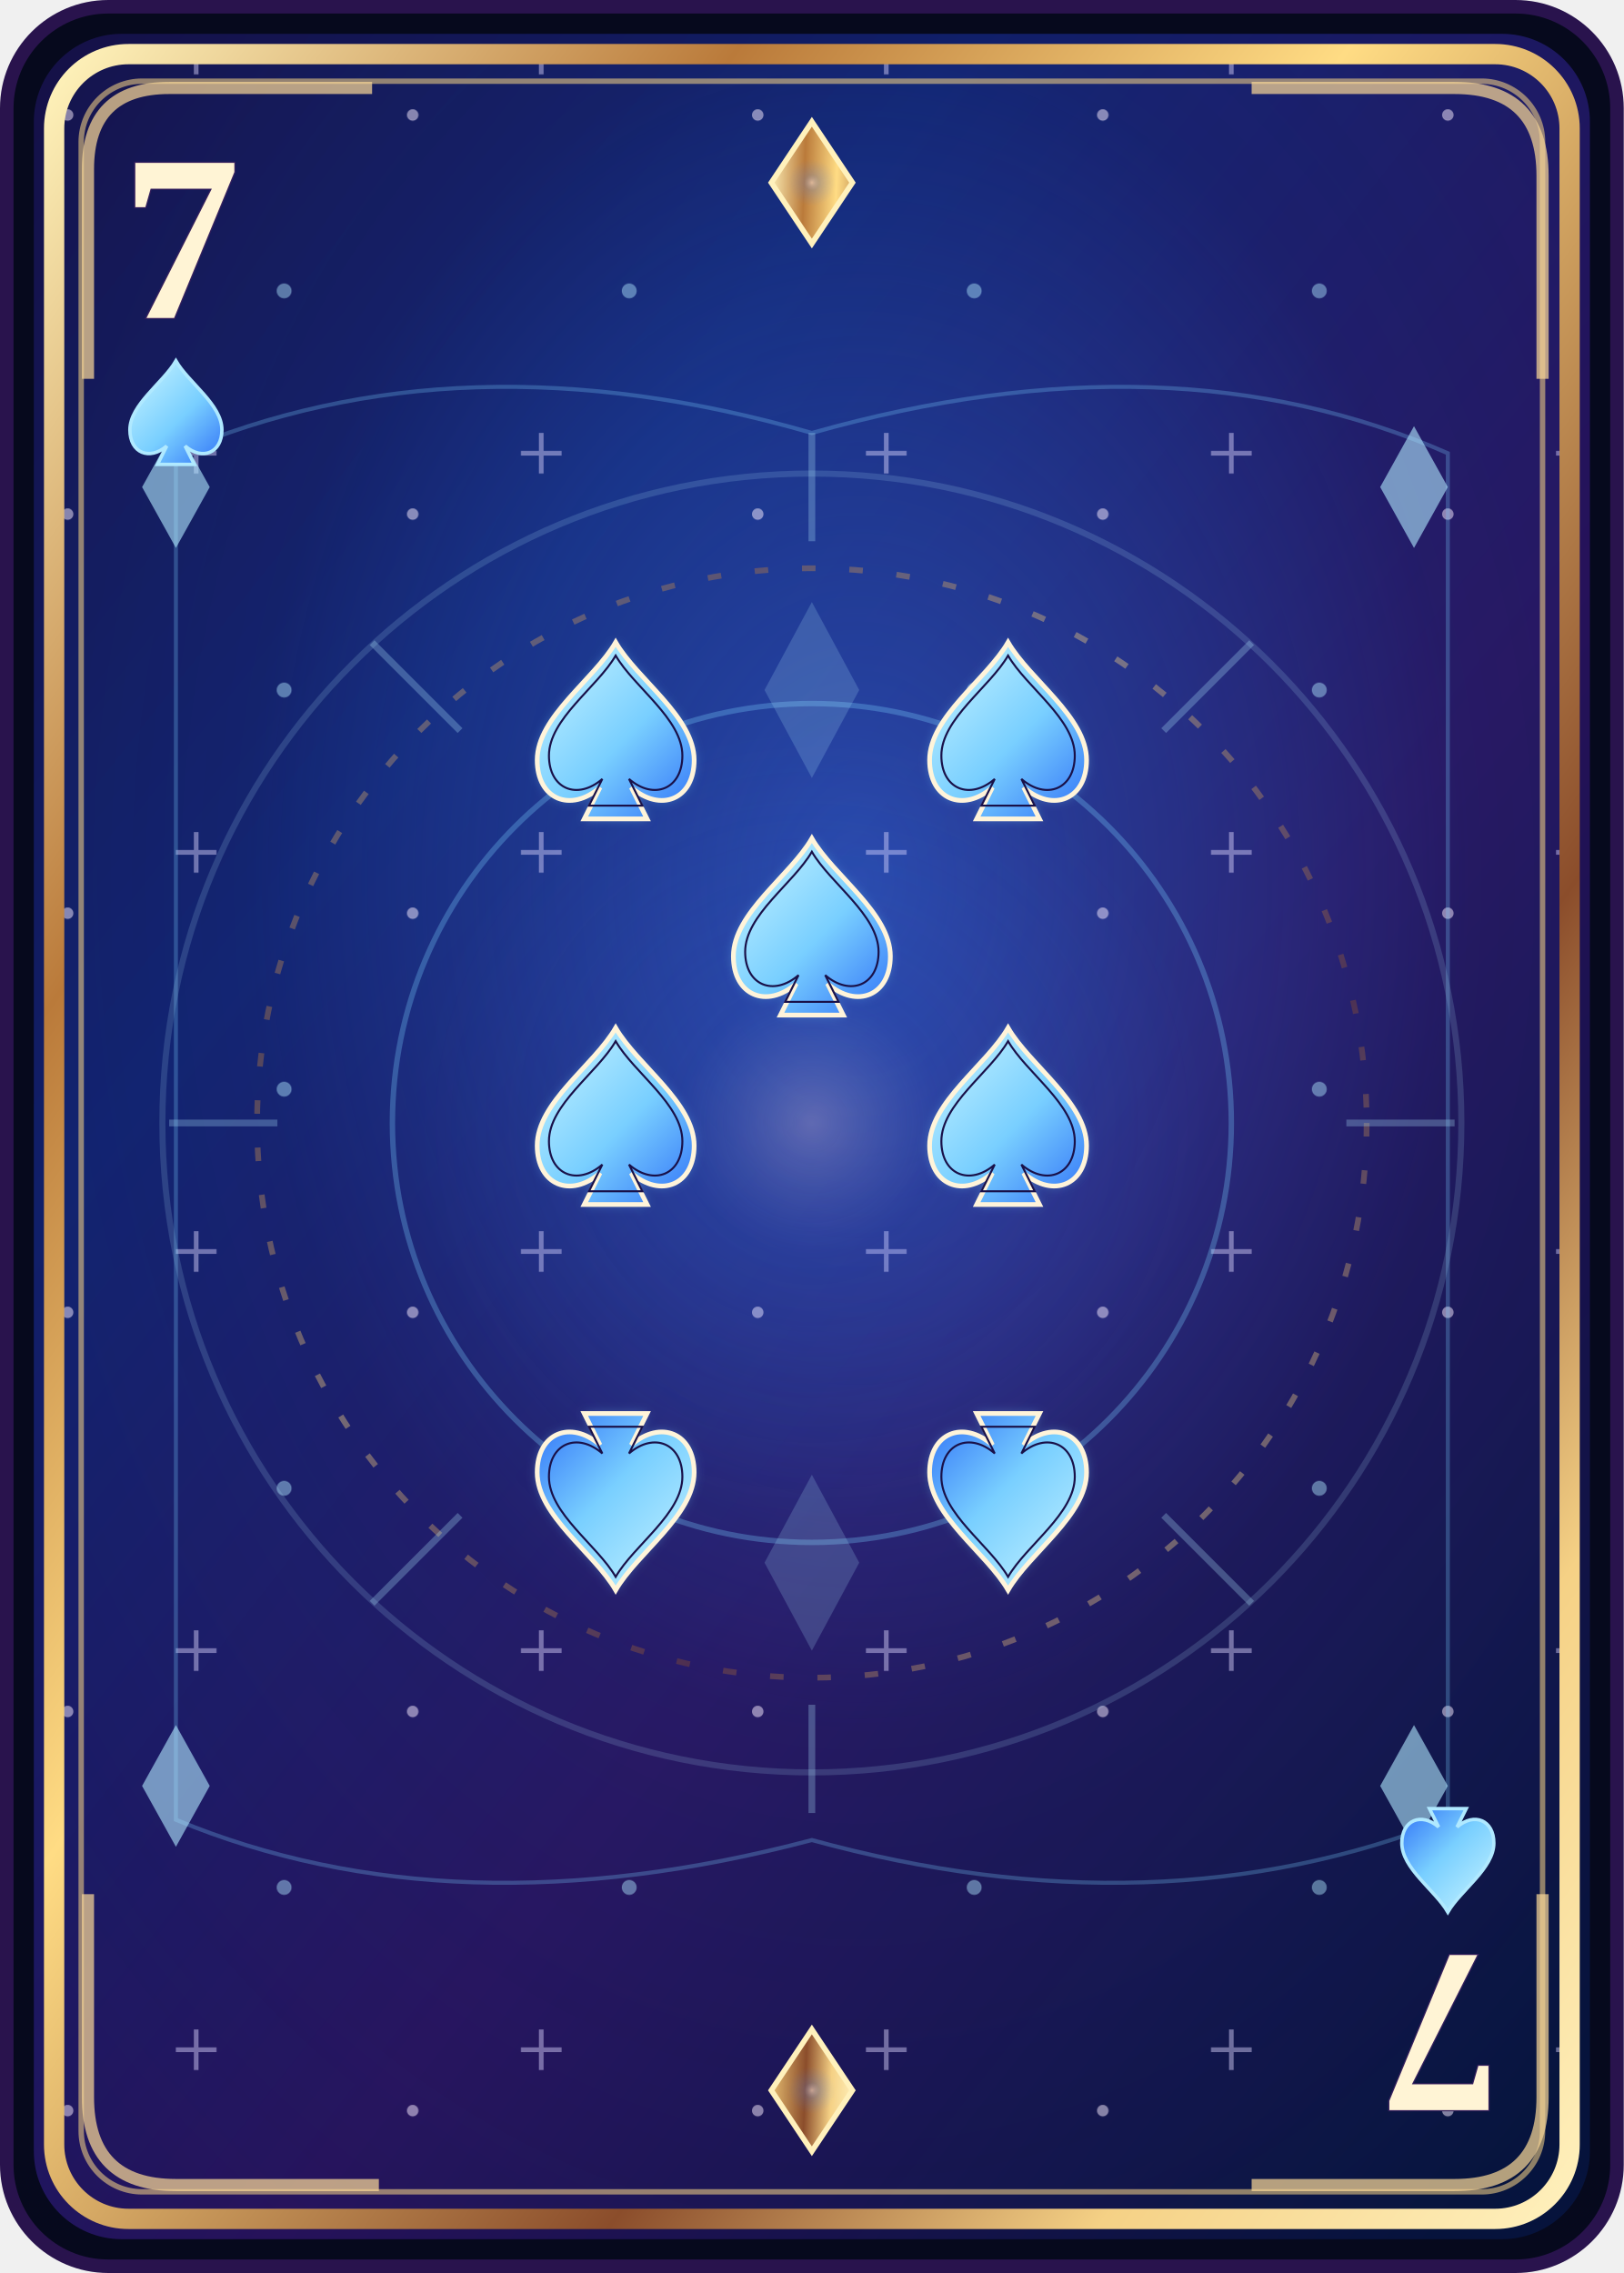
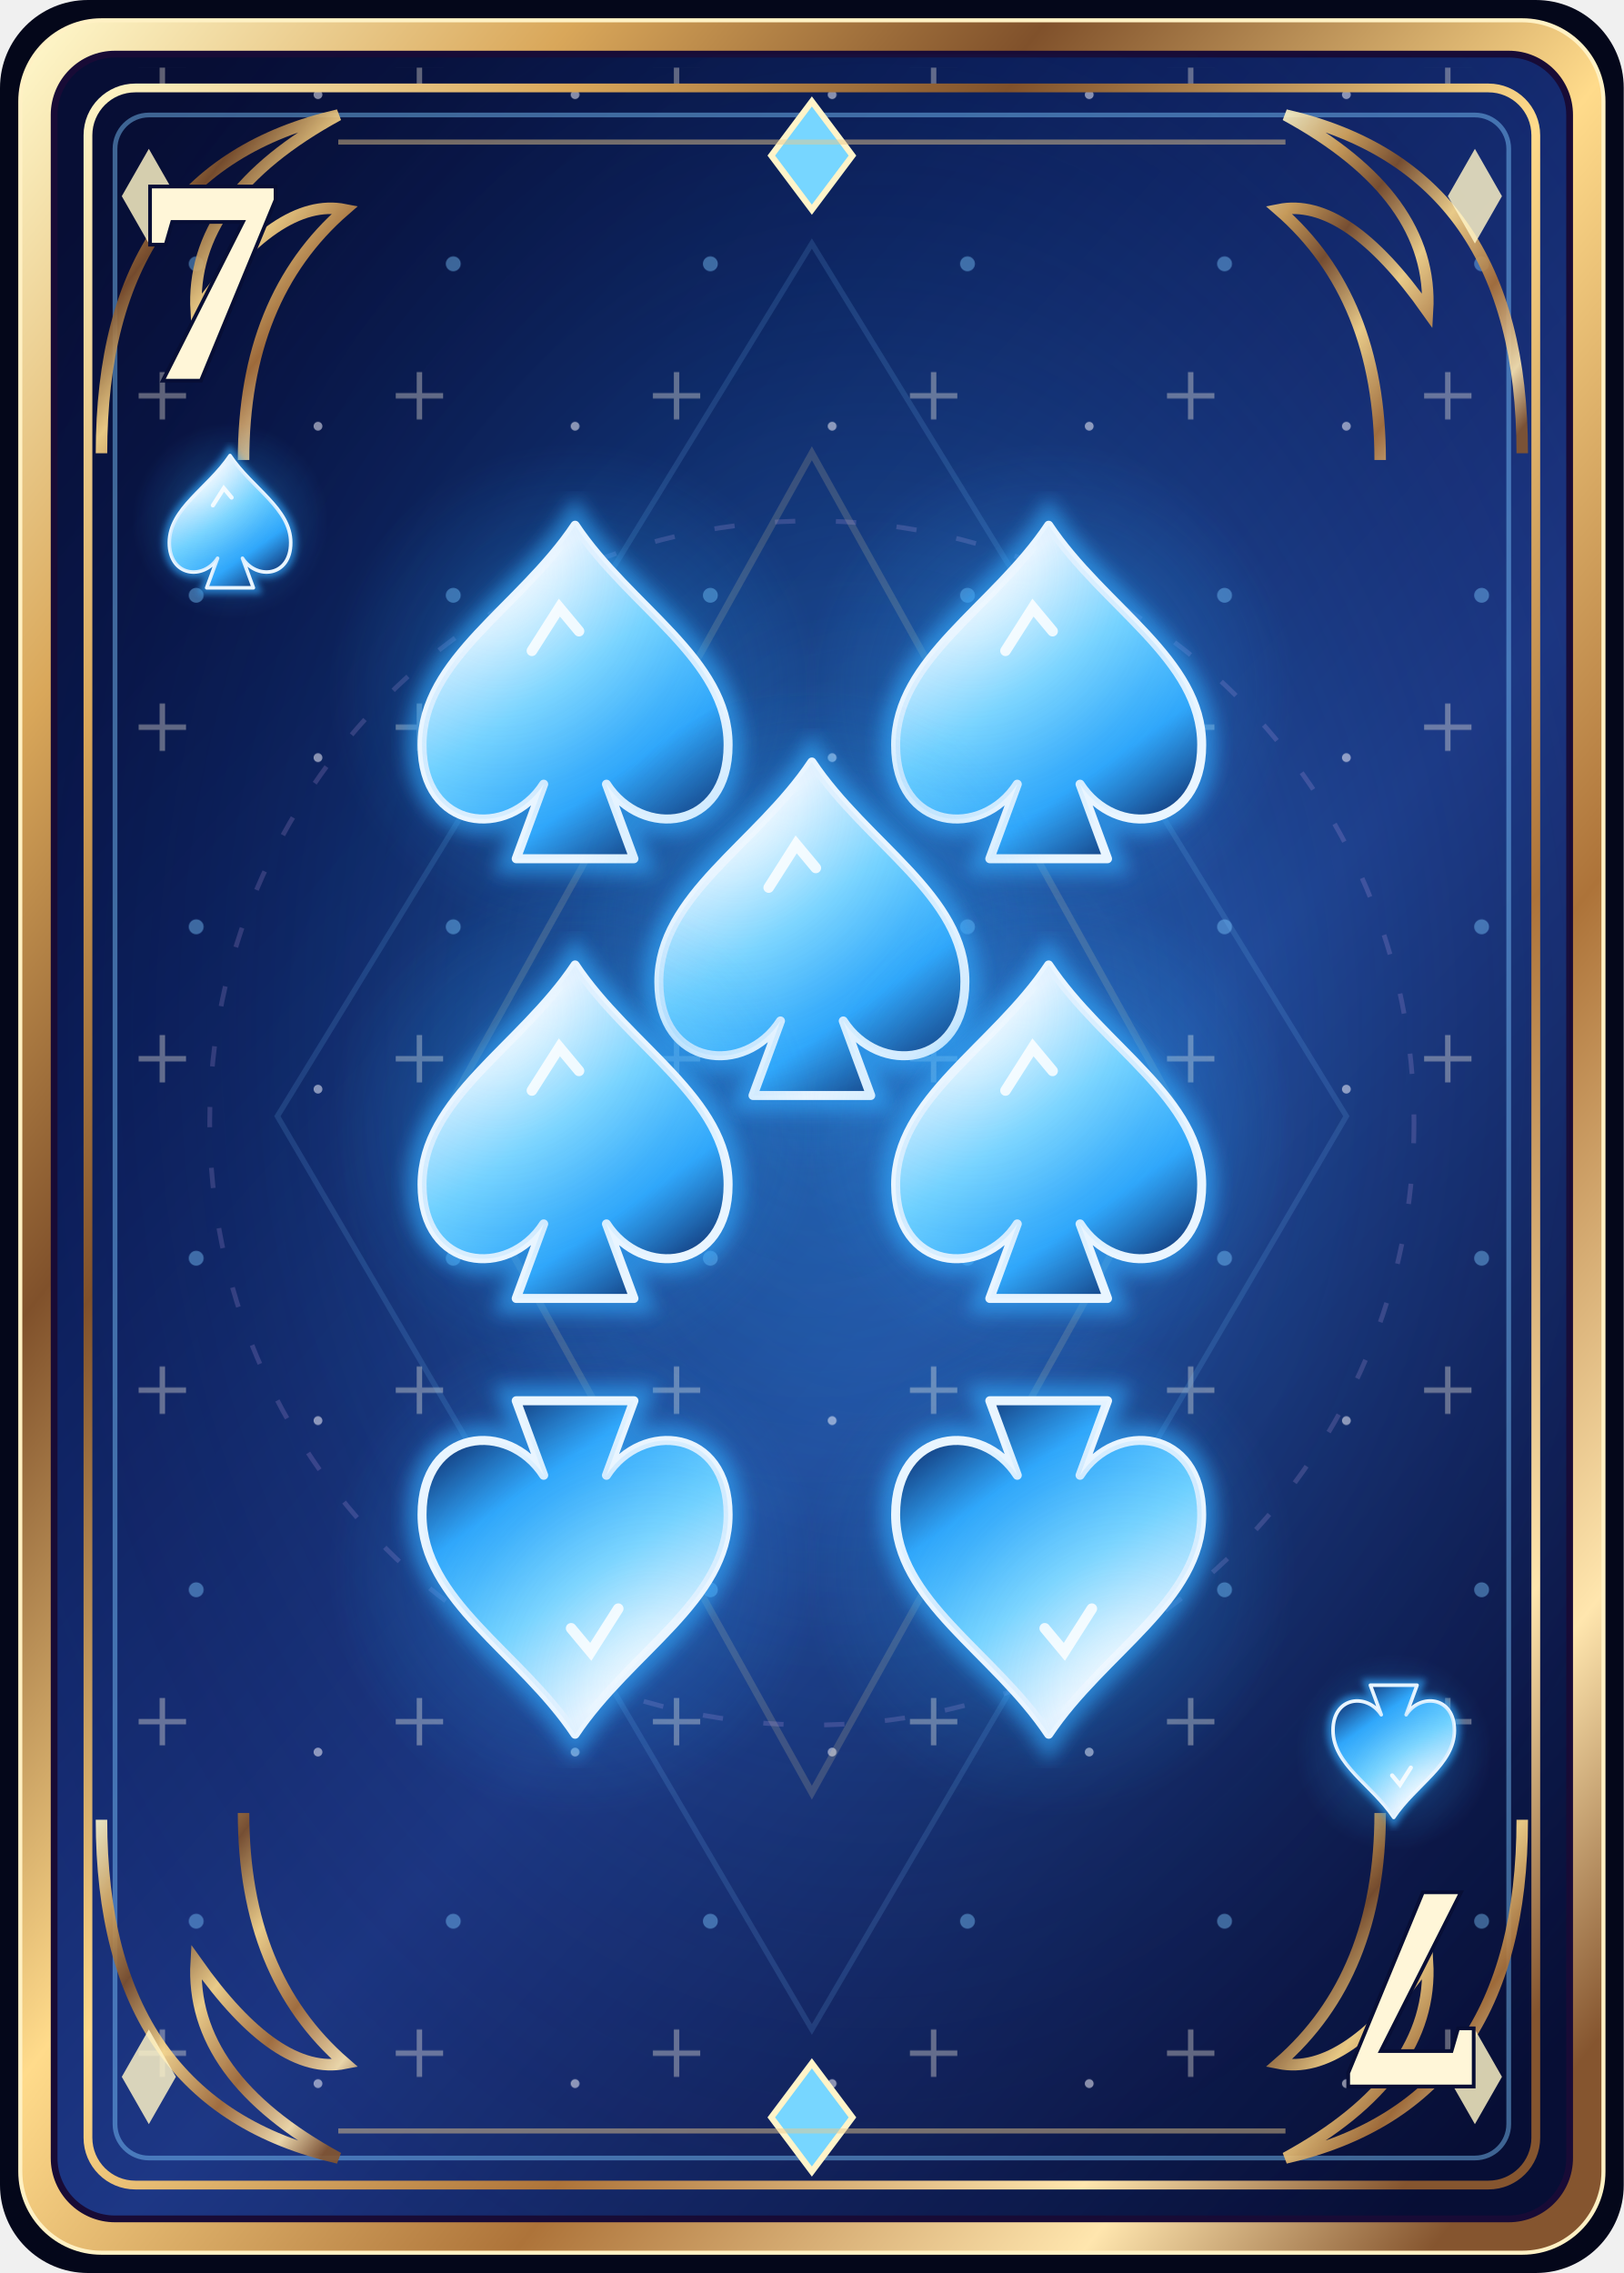
- <svg xmlns="http://www.w3.org/2000/svg" viewBox="0 0 240 336" width="240" height="336" role="img" aria-label="7 of Spades — Mystic Royale" data-card="S-7" data-rank="7" data-suit="S" data-theme="mystic-royale">
+ <svg xmlns="http://www.w3.org/2000/svg" viewBox="0 0 240 336" width="240" height="336" role="img" aria-label="7 of Spades — Mystic Royale Cinematic" data-theme="mystic-royale-cinematic" data-rank="7" data-suit="S" data-card="S-7">
  <defs>
-     <linearGradient id="paper" x1="0" y1="0" x2=".9" y2="1">
-       <stop stop-color="#151046" />
-       <stop offset=".30" stop-color="#101f69" />
-       <stop offset=".63" stop-color="#26125a" />
-       <stop offset="1" stop-color="#06133c" />
+     <linearGradient id="velvet" x1=".1" y1="0" x2=".9" y2="1">
+       <stop stop-color="#070e35" />
+       <stop offset=".25" stop-color="#0b1d59" />
+       <stop offset=".59" stop-color="#1d3785" />
+       <stop offset="1" stop-color="#070e35" />
    </linearGradient>
-     <radialGradient id="nebula" cx=".53" cy=".38" r=".8">
-       <stop stop-color="#387cf8" stop-opacity=".48" />
-       <stop offset=".5" stop-color="#387cf8" stop-opacity=".07" />
-       <stop offset="1" stop-color="#387cf8" stop-opacity="0" />
+     <radialGradient id="aura" cx=".54" cy=".45" r=".68">
+       <stop stop-color="#30a7fb" stop-opacity=".37" />
+       <stop offset=".33" stop-color="#30a7fb" stop-opacity=".19" />
+       <stop offset=".8" stop-color="#070e35" stop-opacity=".06" />
+       <stop offset="1" stop-color="#070e35" stop-opacity="0" />
    </radialGradient>
-     <linearGradient id="gilt" x1="0" y1="0" x2="1" y2="1">
-       <stop stop-color="#fff3bb" />
-       <stop offset=".22" stop-color="#ba7a3a" />
-       <stop offset=".42" stop-color="#ffdc84" />
-       <stop offset=".69" stop-color="#8b4d2b" />
-       <stop offset=".85" stop-color="#f5d185" />
-       <stop offset="1" stop-color="#fff0bc" />
+     <linearGradient id="gold" x1="0" y1="0" x2=".9" y2="1">
+       <stop stop-color="#fff8cb" />
+       <stop offset=".17" stop-color="#d9a75a" />
+       <stop offset=".32" stop-color="#80512b" />
+       <stop offset=".51" stop-color="#ffdb8b" />
+       <stop offset=".71" stop-color="#ad7339" />
+       <stop offset=".89" stop-color="#ffe6ae" />
+       <stop offset="1" stop-color="#85552f" />
    </linearGradient>
-     <linearGradient id="pipFill" x1="0" y1="0" x2=".9" y2="1">
-       <stop stop-color="#fef8ff" />
-       <stop offset=".19" stop-color="#b0e9ff" />
-       <stop offset=".58" stop-color="#79cfff" />
-       <stop offset="1" stop-color="#387cf8" />
+     <linearGradient id="gem" x1=".21" y1="0" x2=".86" y2="1">
+       <stop stop-color="#fff" stop-opacity=".99" />
+       <stop offset=".16" stop-color="#e9f5ff" />
+       <stop offset=".44" stop-color="#77d6ff" />
+       <stop offset=".72" stop-color="#30a7fb" />
+       <stop offset="1" stop-color="#0b1d59" />
    </linearGradient>
-     <radialGradient id="orb">
-       <stop stop-color="#f9ebff" stop-opacity=".7" />
-       <stop offset=".33" stop-color="#387cf8" stop-opacity=".33" />
-       <stop offset="1" stop-color="#387cf8" stop-opacity="0" />
+     <radialGradient id="gemshine" cx=".25" cy=".14" r=".92">
+       <stop stop-color="#ffffff" stop-opacity=".91" />
+       <stop offset=".21" stop-color="#e9f5ff" stop-opacity=".46" />
+       <stop offset=".72" stop-color="#30a7fb" stop-opacity=".23" />
+       <stop offset="1" stop-color="#30a7fb" stop-opacity="0" />
    </radialGradient>
-     <linearGradient id="silk" x1="0" y1="0" x2="1" y2="1">
-       <stop stop-color="#b0e9ff" />
-       <stop offset=".25" stop-color="#101f69" />
-       <stop offset=".6" stop-color="#06133c" />
-       <stop offset="1" stop-color="#387cf8" />
-     </linearGradient>
-     <linearGradient id="face" x1=".27" y1="0" x2=".8" y2="1">
-       <stop stop-color="#ffe8bf" />
-       <stop offset=".37" stop-color="#d49c87" />
-       <stop offset="1" stop-color="#795069" />
-     </linearGradient>
-     <filter id="halo" x="-80%" y="-80%" width="260%" height="260%">
-       <feGaussianBlur stdDeviation="2.6" />
+     <radialGradient id="halo" cx=".5" cy=".5" r=".5">
+       <stop stop-color="#30a7fb" stop-opacity=".75" />
+       <stop offset=".65" stop-color="#30a7fb" stop-opacity=".21" />
+       <stop offset="1" stop-color="#30a7fb" stop-opacity="0" />
+     </radialGradient>
+     <filter id="blur">
+       <feGaussianBlur stdDeviation="5" />
    </filter>
-     <pattern id="stars" width="51" height="59" patternUnits="userSpaceOnUse">
-       <circle cx="10" cy="17" r=".85" fill="#f9edff" opacity=".5" />
-       <circle cx="42" cy="43" r="1.1" fill="#b0e9ff" opacity=".45" />
-       <path d="M29 5v6m-3-3h6" stroke="#ddd6ff" stroke-width=".7" opacity=".45" />
+     <filter id="soft">
+       <feGaussianBlur stdDeviation="2.2" />
+     </filter>
+     <pattern id="stars" width="38" height="49" patternUnits="userSpaceOnUse">
+       <circle cx="9" cy="14" r=".65" fill="#faf8ff" opacity=".52" />
+       <circle cx="29" cy="39" r="1.1" fill="#7cc6fd" opacity=".44" />
+       <path d="M24 6v7m-3.5-3.5h7" stroke="#fff7e4" stroke-width=".8" opacity=".35" />
    </pattern>
-     <path id="glyph" d="M0 -45 C-11 -26 -40 -7 -40 15 C-40 35 -23 42 -8 29 L-16 45 H16 L8 29 C23 42 40 35 40 15 C40 -7 11 -26 0 -45Z" />
+     <path id="suit" d="M0 -42 C-14 -21 -39 -8 -39 14 C-39 36 -17 38 -8 24 L-15 43 H15 L8 24 C17 38 39 36 39 14 C39 -8 14 -21 0 -42Z" />
+     <clipPath id="portraitClip">
+       <path d="M53 107Q120 60 187 107V226Q120 267 53 226Z" />
+     </clipPath>
  </defs>
-   <rect x="1" y="1" width="238" height="334" rx="15" fill="#06091d" stroke="#29134d" stroke-width="2" />
-   <rect x="5" y="5" width="230" height="326" rx="13" fill="url(#paper)" />
-   <rect x="8" y="8" width="224" height="320" rx="11" fill="url(#nebula)" />
-   <rect x="8" y="8" width="224" height="320" rx="11" fill="url(#stars)" />
-   <path d="M26 67Q68 49 120 64Q173 49 214 67V269Q171 286 120 272Q67 286 26 269Z" fill="none" stroke="#79cfff" stroke-width=".6" opacity=".27" />
-   <circle cx="120" cy="166" r="96" fill="none" stroke="#b0e9ff" stroke-width=".9" opacity=".16" />
-   <circle cx="120" cy="166" r="82" fill="none" stroke="url(#gilt)" stroke-width=".85" opacity=".39" stroke-dasharray="2 5" />
-   <path d="M120 64v16m0 172v16m-95-102h16m158 0h16M55 95l13 13m104 116 13 13M185 95l-13 13M68 224l-13 13" stroke="#b0e9ff" opacity=".28" stroke-width="1" />
-   <rect x="8" y="8" width="224" height="320" rx="11" fill="none" stroke="url(#gilt)" stroke-width="3" />
-   <rect x="12" y="12" width="216" height="312" rx="9" fill="none" stroke="#e8c882" stroke-opacity=".6" stroke-width=".8" />
-   <path d="M13 56V25Q13 13 25 13H55M185 13h30q13 0 13 13v30M13 280v30q0 13 13 13h30M185 323h30q13 0 13-13v-30" stroke="#f7d596" stroke-width="1.8" fill="none" opacity=".72" />
-   <path d="M21 72l5-9 5 9-5 9Z M214 72l-5-9-5 9 5 9Z M21 264l5-9 5 9-5 9Z M214 264l-5-9-5 9 5 9Z" fill="#b0e9ff" opacity=".6" />
-   <path d="M120 18l6 9-6 9-6-9Z M120 300l6 9-6 9-6-9Z" fill="url(#gilt)" stroke="#fff1bc" stroke-width=".8" />
-   <g opacity=".6">
-     <circle cx="120" cy="27" r="3.5" fill="url(#orb)" />
-     <circle cx="120" cy="309" r="3.5" fill="url(#orb)" />
+   <rect width="240" height="336" rx="13" fill="#04071a" />
+   <rect x="3" y="3" width="234" height="330" rx="12" fill="url(#gold)" stroke="#fff1c4" stroke-width=".6" />
+   <rect x="8" y="8" width="224" height="320" rx="9" fill="url(#velvet)" stroke="#180b36" stroke-width="1" />
+   <rect x="8" y="8" width="224" height="320" rx="9" fill="url(#aura)" />
+   <rect x="10" y="10" width="220" height="316" rx="7" fill="url(#stars)" />
+   <rect x="13" y="13" width="214" height="310" rx="7" fill="none" stroke="url(#gold)" stroke-width="1.3" />
+   <rect x="17" y="17" width="206" height="302" rx="5" fill="none" stroke="#7cc6fd" stroke-opacity=".47" stroke-width=".7" />
+   <path d="M120 36L199 165L120 300L41 165Z" fill="none" stroke="#7cc6fd" stroke-opacity=".15" stroke-width=".8" />
+   <path d="M120 67L175 166L120 265L65 166Z" fill="none" stroke="#f4d99e" stroke-opacity=".17" stroke-width="1" />
+   <g stroke="url(#gold)" stroke-width="1.7" fill="none" opacity=".9">
+     <path d="M15 67Q15 25 50 17Q28 29 29 46Q41 29 51 31Q36 44 36 68" />
+     <path d="M225 67Q225 25 190 17Q212 29 211 46Q199 29 189 31Q204 44 204 68" />
+     <path d="M15 269Q15 311 50 319Q28 307 29 290Q41 307 51 305Q36 292 36 268" />
+     <path d="M225 269Q225 311 190 319Q212 307 211 290Q199 307 189 305Q204 292 204 268" />
  </g>
-   <circle cx="120" cy="166" r="59" fill="url(#orb)" opacity=".38" />
-   <circle cx="120" cy="166" r="62" fill="none" stroke="#79cfff" stroke-width=".8" opacity=".3" />
-   <path d="M120 89l7 13-7 13-7-13Z M120 218l7 13-7 13-7-13Z" fill="#b0e9ff" opacity=".19" />
-   <g transform="translate(91 108) rotate(0) scale(0.29)">
-     <use href="#glyph" fill="#79cfff" opacity=".42" filter="url(#halo)" />
-     <use href="#glyph" fill="url(#pipFill)" stroke="#fff4da" stroke-width="2.4" />
-     <use href="#glyph" fill="none" stroke="#191149" stroke-width="1.2" transform="scale(.85)" />
+   <g fill="#fff4c7" opacity=".83">
+     <path d="M22 22l4 7-4 7-4-7Z M218 22l4 7-4 7-4-7Z M22 314l4-7-4-7-4 7Z M218 314l4-7-4-7-4 7Z" />
  </g>
-   <g transform="translate(149 108) rotate(0) scale(0.29)">
-     <use href="#glyph" fill="#79cfff" opacity=".42" filter="url(#halo)" />
-     <use href="#glyph" fill="url(#pipFill)" stroke="#fff4da" stroke-width="2.4" />
-     <use href="#glyph" fill="none" stroke="#191149" stroke-width="1.2" transform="scale(.85)" />
+   <path d="M120 15l6 8-6 8-6-8Z M120 321l6-8-6-8-6 8Z" fill="#77d6ff" stroke="#fff4c9" stroke-width=".9" />
+   <path d="M50 21h140M50 315h140" stroke="#e9c88b" stroke-width=".75" opacity=".48" />
+   <circle cx="120" cy="166" r="83" fill="url(#halo)" opacity=".15" />
+   <circle cx="120" cy="166" r="89" fill="none" stroke="#e9b5fd" stroke-width=".7" opacity=".17" stroke-dasharray="3 6" />
+   <g transform="translate(85 102) rotate(0) scale(0.58)" class="royal-pip">
+     <circle r="63" fill="url(#halo)" opacity=".6" />
+     <use href="#suit" fill="#30a7fb" opacity=".62" filter="url(#soft)" stroke="#30a7fb" stroke-width="8" />
+     <use href="#suit" fill="url(#gem)" stroke="#e9f5ff" stroke-width="2.3" stroke-linejoin="round" />
+     <use href="#suit" fill="url(#gemshine)" opacity=".56" />
+     <path d="M-11 -10L-4 -21 L1 -15" fill="none" stroke="#fff" stroke-width="2.7" opacity=".83" stroke-linecap="round" />
  </g>
-   <g transform="translate(120 137) rotate(0) scale(0.29)">
-     <use href="#glyph" fill="#79cfff" opacity=".42" filter="url(#halo)" />
-     <use href="#glyph" fill="url(#pipFill)" stroke="#fff4da" stroke-width="2.4" />
-     <use href="#glyph" fill="none" stroke="#191149" stroke-width="1.2" transform="scale(.85)" />
+   <g transform="translate(155 102) rotate(0) scale(0.58)" class="royal-pip">
+     <circle r="63" fill="url(#halo)" opacity=".6" />
+     <use href="#suit" fill="#30a7fb" opacity=".62" filter="url(#soft)" stroke="#30a7fb" stroke-width="8" />
+     <use href="#suit" fill="url(#gem)" stroke="#e9f5ff" stroke-width="2.3" stroke-linejoin="round" />
+     <use href="#suit" fill="url(#gemshine)" opacity=".56" />
+     <path d="M-11 -10L-4 -21 L1 -15" fill="none" stroke="#fff" stroke-width="2.7" opacity=".83" stroke-linecap="round" />
  </g>
-   <g transform="translate(91 165) rotate(0) scale(0.29)">
-     <use href="#glyph" fill="#79cfff" opacity=".42" filter="url(#halo)" />
-     <use href="#glyph" fill="url(#pipFill)" stroke="#fff4da" stroke-width="2.4" />
-     <use href="#glyph" fill="none" stroke="#191149" stroke-width="1.2" transform="scale(.85)" />
+   <g transform="translate(120 137) rotate(0) scale(0.58)" class="royal-pip">
+     <circle r="63" fill="url(#halo)" opacity=".6" />
+     <use href="#suit" fill="#30a7fb" opacity=".62" filter="url(#soft)" stroke="#30a7fb" stroke-width="8" />
+     <use href="#suit" fill="url(#gem)" stroke="#e9f5ff" stroke-width="2.3" stroke-linejoin="round" />
+     <use href="#suit" fill="url(#gemshine)" opacity=".56" />
+     <path d="M-11 -10L-4 -21 L1 -15" fill="none" stroke="#fff" stroke-width="2.7" opacity=".83" stroke-linecap="round" />
  </g>
-   <g transform="translate(149 165) rotate(0) scale(0.29)">
-     <use href="#glyph" fill="#79cfff" opacity=".42" filter="url(#halo)" />
-     <use href="#glyph" fill="url(#pipFill)" stroke="#fff4da" stroke-width="2.4" />
-     <use href="#glyph" fill="none" stroke="#191149" stroke-width="1.2" transform="scale(.85)" />
+   <g transform="translate(85 167) rotate(0) scale(0.58)" class="royal-pip">
+     <circle r="63" fill="url(#halo)" opacity=".6" />
+     <use href="#suit" fill="#30a7fb" opacity=".62" filter="url(#soft)" stroke="#30a7fb" stroke-width="8" />
+     <use href="#suit" fill="url(#gem)" stroke="#e9f5ff" stroke-width="2.3" stroke-linejoin="round" />
+     <use href="#suit" fill="url(#gemshine)" opacity=".56" />
+     <path d="M-11 -10L-4 -21 L1 -15" fill="none" stroke="#fff" stroke-width="2.7" opacity=".83" stroke-linecap="round" />
  </g>
-   <g transform="translate(91 222) rotate(180) scale(0.29)">
-     <use href="#glyph" fill="#79cfff" opacity=".42" filter="url(#halo)" />
-     <use href="#glyph" fill="url(#pipFill)" stroke="#fff4da" stroke-width="2.4" />
-     <use href="#glyph" fill="none" stroke="#191149" stroke-width="1.2" transform="scale(.85)" />
+   <g transform="translate(155 167) rotate(0) scale(0.58)" class="royal-pip">
+     <circle r="63" fill="url(#halo)" opacity=".6" />
+     <use href="#suit" fill="#30a7fb" opacity=".62" filter="url(#soft)" stroke="#30a7fb" stroke-width="8" />
+     <use href="#suit" fill="url(#gem)" stroke="#e9f5ff" stroke-width="2.3" stroke-linejoin="round" />
+     <use href="#suit" fill="url(#gemshine)" opacity=".56" />
+     <path d="M-11 -10L-4 -21 L1 -15" fill="none" stroke="#fff" stroke-width="2.7" opacity=".83" stroke-linecap="round" />
  </g>
-   <g transform="translate(149 222) rotate(180) scale(0.29)">
-     <use href="#glyph" fill="#79cfff" opacity=".42" filter="url(#halo)" />
-     <use href="#glyph" fill="url(#pipFill)" stroke="#fff4da" stroke-width="2.4" />
-     <use href="#glyph" fill="none" stroke="#191149" stroke-width="1.2" transform="scale(.85)" />
+   <g transform="translate(85 232) rotate(180) scale(0.58)" class="royal-pip">
+     <circle r="63" fill="url(#halo)" opacity=".6" />
+     <use href="#suit" fill="#30a7fb" opacity=".62" filter="url(#soft)" stroke="#30a7fb" stroke-width="8" />
+     <use href="#suit" fill="url(#gem)" stroke="#e9f5ff" stroke-width="2.3" stroke-linejoin="round" />
+     <use href="#suit" fill="url(#gemshine)" opacity=".56" />
+     <path d="M-11 -10L-4 -21 L1 -15" fill="none" stroke="#fff" stroke-width="2.7" opacity=".83" stroke-linecap="round" />
+   </g>
+   <g transform="translate(155 232) rotate(180) scale(0.58)" class="royal-pip">
+     <circle r="63" fill="url(#halo)" opacity=".6" />
+     <use href="#suit" fill="#30a7fb" opacity=".62" filter="url(#soft)" stroke="#30a7fb" stroke-width="8" />
+     <use href="#suit" fill="url(#gem)" stroke="#e9f5ff" stroke-width="2.3" stroke-linejoin="round" />
+     <use href="#suit" fill="url(#gemshine)" opacity=".56" />
+     <path d="M-11 -10L-4 -21 L1 -15" fill="none" stroke="#fff" stroke-width="2.7" opacity=".83" stroke-linecap="round" />
  </g>
  <g>
-     <text x="18" y="47" font-family="Georgia,Times New Roman,serif" font-size="35" font-weight="700" fill="#fff4d5" stroke="#36205d" stroke-width=".35" paint-order="stroke" letter-spacing="-1.5">7</text>
-     <use href="#glyph" transform="translate(26 61) scale(.17)" fill="url(#pipFill)" stroke="#b0e9ff" stroke-width="3" />
+     <text x="20" y="56" font-family="Georgia,Times New Roman,serif" font-size="43" font-weight="bold" fill="#fff6d8" stroke="#070e35" stroke-width="1.1" paint-order="stroke">7</text>
+     <g transform="translate(34 77) rotate(0) scale(0.23)" class="royal-pip">
+       <circle r="63" fill="url(#halo)" opacity=".6" />
+       <use href="#suit" fill="#30a7fb" opacity=".62" filter="url(#soft)" stroke="#30a7fb" stroke-width="8" />
+       <use href="#suit" fill="url(#gem)" stroke="#e9f5ff" stroke-width="2.3" stroke-linejoin="round" />
+       <use href="#suit" fill="url(#gemshine)" opacity=".56" />
+       <path d="M-11 -10L-4 -21 L1 -15" fill="none" stroke="#fff" stroke-width="2.7" opacity=".83" stroke-linecap="round" />
+     </g>
  </g>
  <g transform="translate(240 336) rotate(180)">
-     <g>
-       <text x="18" y="47" font-family="Georgia,Times New Roman,serif" font-size="35" font-weight="700" fill="#fff4d5" stroke="#36205d" stroke-width=".35" paint-order="stroke" letter-spacing="-1.5">7</text>
-       <use href="#glyph" transform="translate(26 61) scale(.17)" fill="url(#pipFill)" stroke="#b0e9ff" stroke-width="3" />
+     <text x="20" y="56" font-family="Georgia,Times New Roman,serif" font-size="43" font-weight="bold" fill="#fff6d8" stroke="#070e35" stroke-width="1.1" paint-order="stroke">7</text>
+     <g transform="translate(34 77) rotate(0) scale(0.23)" class="royal-pip">
+       <circle r="63" fill="url(#halo)" opacity=".6" />
+       <use href="#suit" fill="#30a7fb" opacity=".62" filter="url(#soft)" stroke="#30a7fb" stroke-width="8" />
+       <use href="#suit" fill="url(#gem)" stroke="#e9f5ff" stroke-width="2.3" stroke-linejoin="round" />
+       <use href="#suit" fill="url(#gemshine)" opacity=".56" />
+       <path d="M-11 -10L-4 -21 L1 -15" fill="none" stroke="#fff" stroke-width="2.7" opacity=".83" stroke-linecap="round" />
    </g>
  </g>
</svg>
